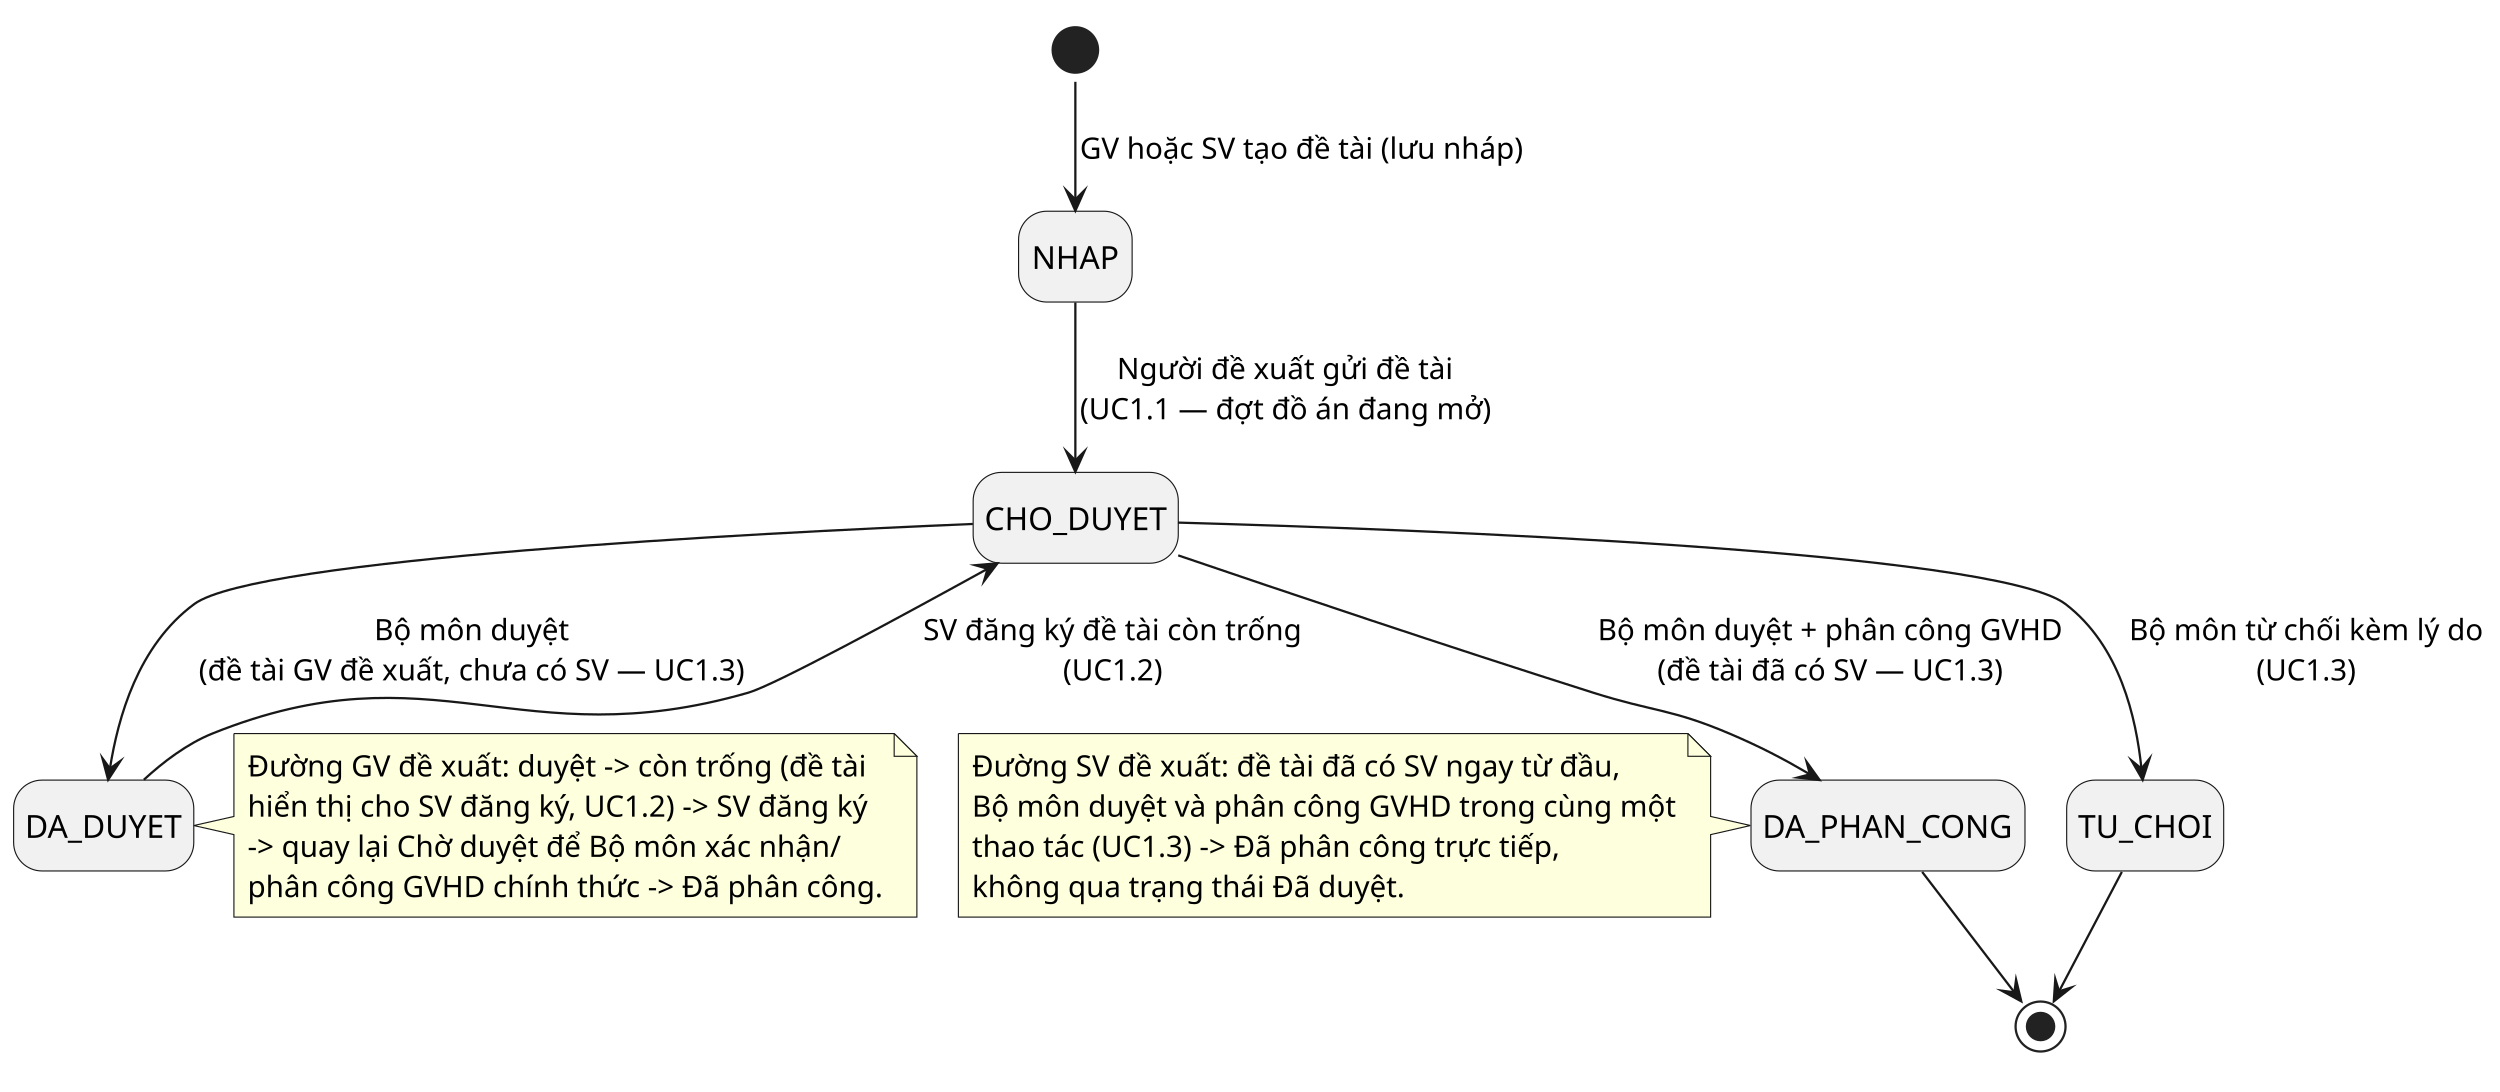
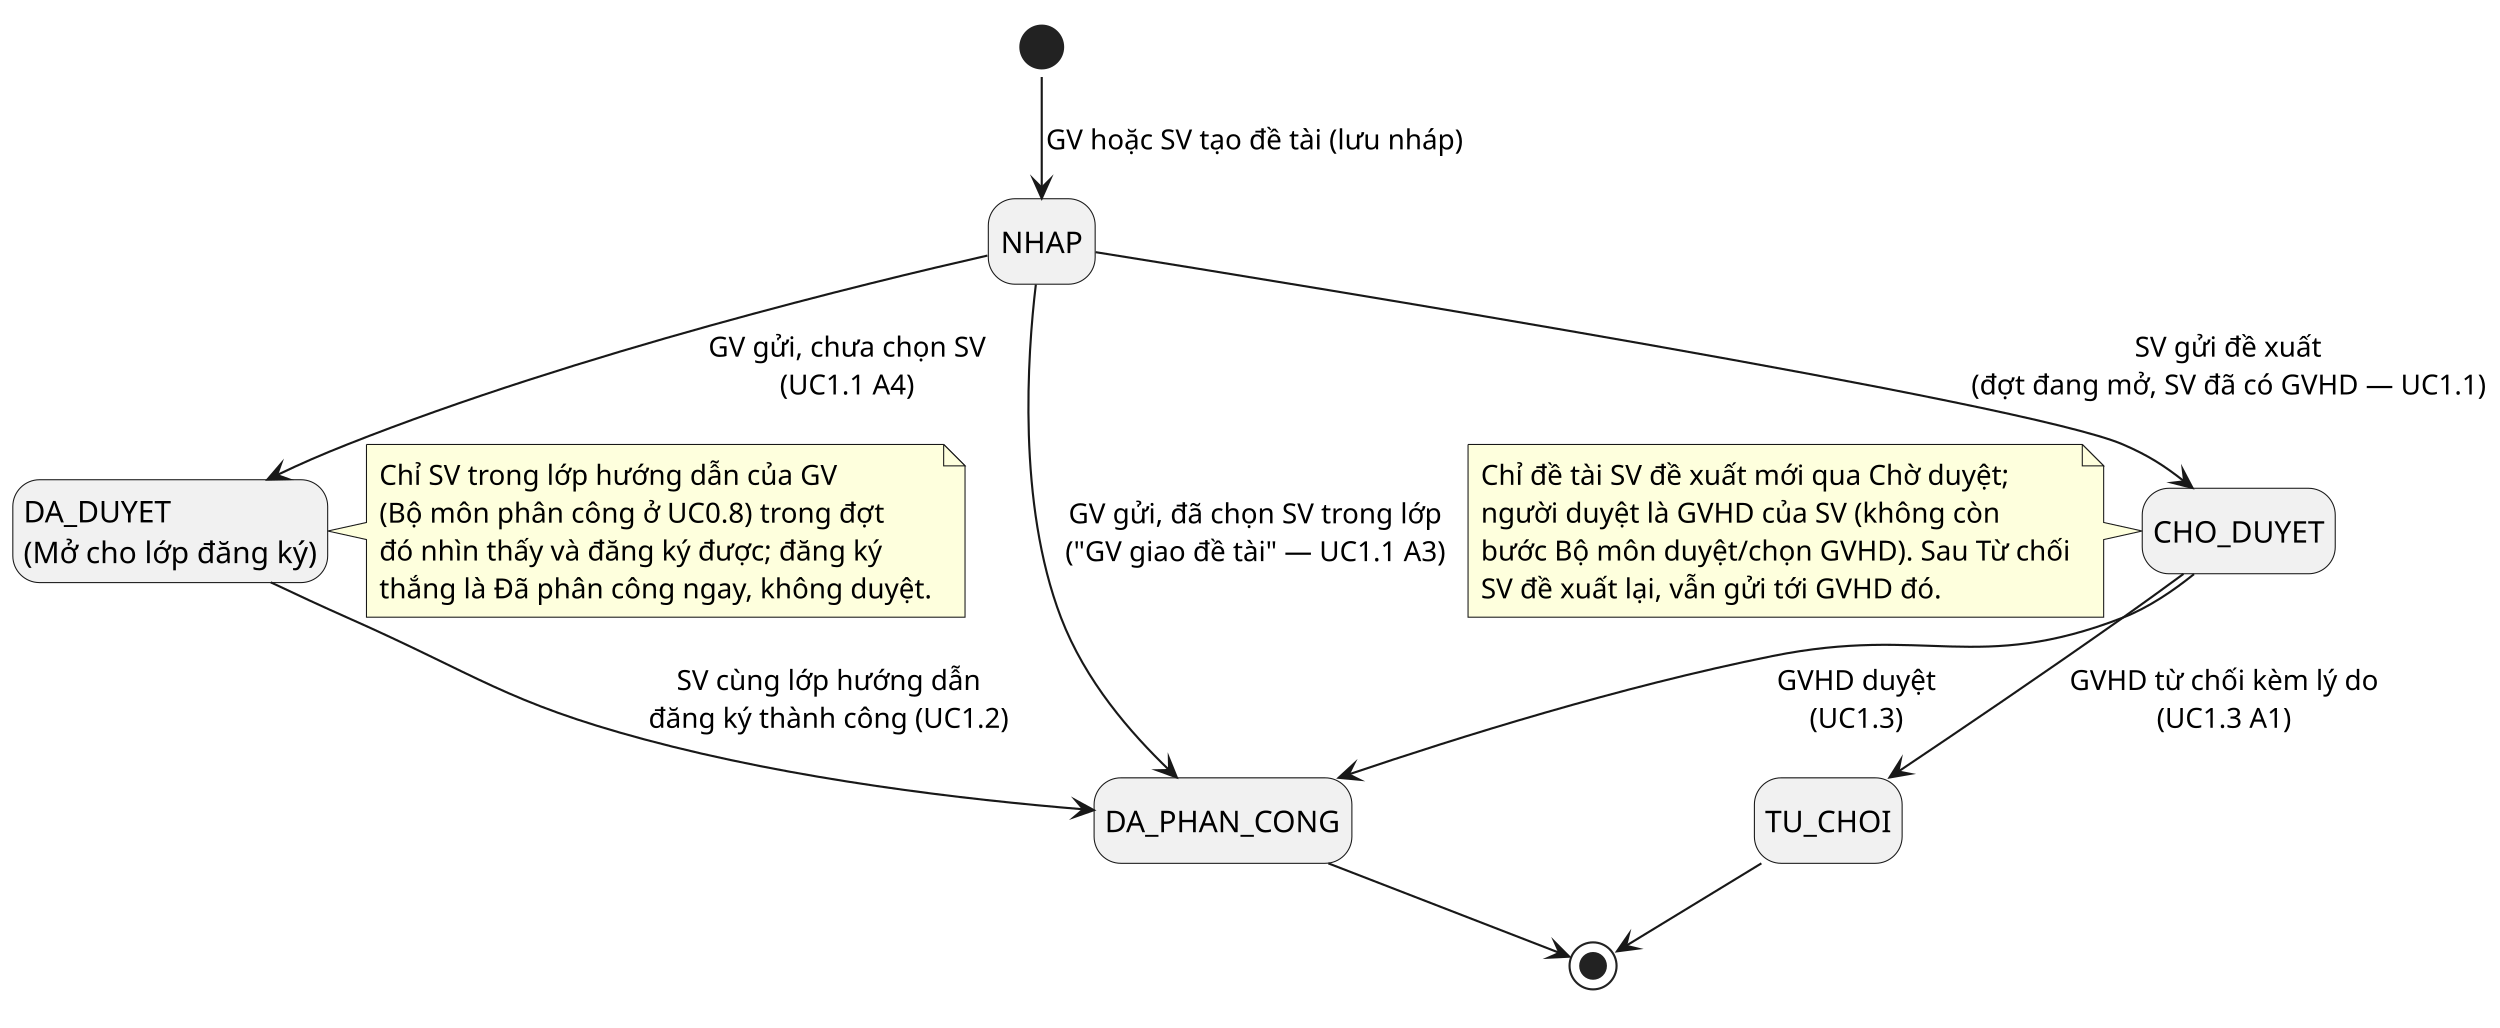
- <svg xmlns="http://www.w3.org/2000/svg" version="1.1" data-diagram-type="STATE" style="width:1720px;height:751px;background:#FFFFFF;" width="1720.313px" height="751.563px" viewBox="0 0 1720 751" zoomAndPan="magnify" preserveAspectRatio="none" contentStyleType="text/css">
+ <svg xmlns="http://www.w3.org/2000/svg" version="1.1" data-diagram-type="STATE" style="width:1828px;height:751px;background:#FFFFFF;" width="1828.125px" height="751.563px" viewBox="0 0 1828 751" zoomAndPan="magnify" preserveAspectRatio="none" contentStyleType="text/css">
  <defs />
  <g font-family="sans-serif" lengthAdjust="spacing">
-     <g class="start_entity" data-qualified-name=".start." id="ent0001" data-source-line="3">
-       <ellipse cx="739.844" cy="34.375" rx="15.625" ry="15.625" fill="#222" style="stroke:#222;stroke-width:1.563;" />
+     <rect x="9.375" y="350.781" width="230.218" height="75.212" fill="#F1F1F1" style="stroke:#181818;stroke-width:0.781;" rx="19.531" ry="19.531" />
+     <text x="17.188" y="381.978" fill="#000" font-size="21.875" textLength="108.325" font-family="'Noto Sans'">DA_DUYET</text>
+     <text x="17.188" y="411.772" fill="#000" font-size="21.875" textLength="214.593" font-family="'Noto Sans'">(Mở cho lớp đăng ký)</text>
+     <g class="start_entity" data-qualified-name=".start." id="ent0002" data-source-line="5">
+       <ellipse cx="761.719" cy="34.375" rx="15.625" ry="15.625" fill="#222" style="stroke:#222;stroke-width:1.563;" />
    </g>
-     <rect x="700.781" y="145.313" width="78.125" height="62.5" fill="#F1F1F1" style="stroke:#181818;stroke-width:0.781;" rx="19.531" ry="19.531" />
-     <text x="709.82" y="185.05" fill="#000" font-size="21.875" textLength="60.047" font-family="'Noto Sans'">NHAP</text>
-     <rect x="669.531" y="325" width="141.121" height="62.5" fill="#F1F1F1" style="stroke:#181818;stroke-width:0.781;" rx="19.531" ry="19.531" />
-     <text x="677.344" y="364.737" fill="#000" font-size="21.875" textLength="125.496" font-family="'Noto Sans'">CHO_DUYET</text>
-     <rect x="9.375" y="536.719" width="123.95" height="62.5" fill="#F1F1F1" style="stroke:#181818;stroke-width:0.781;" rx="19.531" ry="19.531" />
-     <text x="17.188" y="576.456" fill="#000" font-size="21.875" textLength="108.325" font-family="'Noto Sans'">DA_DUYET</text>
-     <rect x="1204.688" y="536.719" width="188.502" height="62.5" fill="#F1F1F1" style="stroke:#181818;stroke-width:0.781;" rx="19.531" ry="19.531" />
-     <text x="1212.5" y="576.456" fill="#000" font-size="21.875" textLength="172.877" font-family="'Noto Sans'">DA_PHAN_CONG</text>
-     <rect x="1421.875" y="536.719" width="108.025" height="62.5" fill="#F1F1F1" style="stroke:#181818;stroke-width:0.781;" rx="19.531" ry="19.531" />
-     <text x="1429.688" y="576.456" fill="#000" font-size="21.875" textLength="92.4" font-family="'Noto Sans'">TU_CHOI</text>
-     <g class="end_entity" data-qualified-name=".end." id="ent0013" data-source-line="13">
-       <ellipse cx="1403.906" cy="706.25" rx="17.188" ry="17.188" fill="none" style="stroke:#222;stroke-width:1.563;" />
-       <ellipse cx="1403.906" cy="706.25" rx="9.375" ry="9.375" fill="#222" style="stroke:#222;stroke-width:1.563;" />
+     <rect x="722.656" y="145.313" width="78.125" height="62.5" fill="#F1F1F1" style="stroke:#181818;stroke-width:0.781;" rx="19.531" ry="19.531" />
+     <text x="731.695" y="185.05" fill="#000" font-size="21.875" textLength="60.047" font-family="'Noto Sans'">NHAP</text>
+     <rect x="1566.406" y="357.031" width="141.121" height="62.5" fill="#F1F1F1" style="stroke:#181818;stroke-width:0.781;" rx="19.531" ry="19.531" />
+     <text x="1574.219" y="396.769" fill="#000" font-size="21.875" textLength="125.496" font-family="'Noto Sans'">CHO_DUYET</text>
+     <rect x="800" y="568.75" width="188.502" height="62.5" fill="#F1F1F1" style="stroke:#181818;stroke-width:0.781;" rx="19.531" ry="19.531" />
+     <text x="807.813" y="608.487" fill="#000" font-size="21.875" textLength="172.877" font-family="'Noto Sans'">DA_PHAN_CONG</text>
+     <rect x="1282.813" y="568.75" width="108.025" height="62.5" fill="#F1F1F1" style="stroke:#181818;stroke-width:0.781;" rx="19.531" ry="19.531" />
+     <text x="1290.625" y="608.487" fill="#000" font-size="21.875" textLength="92.4" font-family="'Noto Sans'">TU_CHOI</text>
+     <g class="end_entity" data-qualified-name=".end." id="ent0014" data-source-line="16">
+       <ellipse cx="1164.844" cy="706.25" rx="17.188" ry="17.188" fill="none" style="stroke:#222;stroke-width:1.563;" />
+       <ellipse cx="1164.844" cy="706.25" rx="9.375" ry="9.375" fill="#222" style="stroke:#222;stroke-width:1.563;" />
    </g>
-     <g class="entity" data-qualified-name="GMN16" id="ent0017" data-source-line="17">
-       <path d="M160.938,504.688 L160.938,561.719 L133.301,567.969 L160.938,574.219 L160.938,630.975 A0,0 0 0 0 160.938,630.975 L630.814,630.975 A0,0 0 0 0 630.814,630.975 L630.814,520.313 L615.189,504.688 L160.938,504.688 A0,0 0 0 0 160.938,504.688" style="stroke:#181818;stroke-width:0.781;" fill="#FEFFDD" />
-       <path d="M615.189,504.688 L615.189,520.313 L630.814,520.313 L615.189,504.688" style="stroke:#181818;stroke-width:0.781;" fill="#FEFFDD" />
-       <text x="170.313" y="534.214" fill="#000" font-size="20.313" textLength="426.096" font-family="'Noto Sans'">Đường GV đề xuất: duyệt -&gt; còn trống (đề tài</text>
-       <text x="170.313" y="561.88" fill="#000" font-size="20.313" textLength="427.436" font-family="'Noto Sans'">hiển thị cho SV đăng ký, UC1.2) -&gt; SV đăng ký</text>
-       <text x="170.313" y="589.545" fill="#000" font-size="20.313" textLength="408.282" font-family="'Noto Sans'">-&gt; quay lại Chờ duyệt để Bộ môn xác nhận/</text>
-       <text x="170.313" y="617.211" fill="#000" font-size="20.313" textLength="437.064" font-family="'Noto Sans'">phân công GVHD chính thức -&gt; Đã phân công.</text>
+     <g class="entity" data-qualified-name="GMN17" id="ent0018" data-source-line="20">
+       <path d="M267.969,325 L267.969,382.031 L239.624,388.281 L267.969,394.531 L267.969,451.288 A0,0 0 0 0 267.969,451.288 L705.63,451.288 A0,0 0 0 0 705.63,451.288 L705.63,340.625 L690.005,325 L267.969,325 A0,0 0 0 0 267.969,325" style="stroke:#181818;stroke-width:0.781;" fill="#FEFFDD" />
+       <path d="M690.005,325 L690.005,340.625 L705.63,340.625 L690.005,325" style="stroke:#181818;stroke-width:0.781;" fill="#FEFFDD" />
+       <text x="277.344" y="354.527" fill="#000" font-size="20.313" textLength="335.157" font-family="'Noto Sans'">Chỉ SV trong lớp hướng dẫn của GV</text>
+       <text x="277.344" y="382.192" fill="#000" font-size="20.313" textLength="368.875" font-family="'Noto Sans'">(Bộ môn phân công ở UC0.8) trong đợt</text>
+       <text x="277.344" y="409.858" fill="#000" font-size="20.313" textLength="367.616" font-family="'Noto Sans'">đó nhìn thấy và đăng ký được; đăng ký</text>
+       <text x="277.344" y="437.524" fill="#000" font-size="20.313" textLength="404.849" font-family="'Noto Sans'">thắng là Đã phân công ngay, không duyệt.</text>
    </g>
-     <g class="entity" data-qualified-name="GMN19" id="ent0020" data-source-line="24">
-       <path d="M659.375,504.688 L659.375,630.975 A0,0 0 0 0 659.375,630.975 L1176.905,630.975 A0,0 0 0 0 1176.905,630.975 L1176.905,574.219 L1204.29,567.969 L1176.905,561.719 L1176.905,520.313 L1161.28,504.688 L659.375,504.688 A0,0 0 0 0 659.375,504.688" style="stroke:#181818;stroke-width:0.781;" fill="#FEFFDD" />
-       <path d="M1161.28,504.688 L1161.28,520.313 L1176.905,520.313 L1161.28,504.688" style="stroke:#181818;stroke-width:0.781;" fill="#FEFFDD" />
-       <text x="668.75" y="534.214" fill="#000" font-size="20.313" textLength="445.982" font-family="'Noto Sans'">Đường SV đề xuất: đề tài đã có SV ngay từ đầu,</text>
-       <text x="668.75" y="561.88" fill="#000" font-size="20.313" textLength="484.718" font-family="'Noto Sans'">Bộ môn duyệt và phân công GVHD trong cùng một</text>
-       <text x="668.75" y="589.545" fill="#000" font-size="20.313" textLength="404.443" font-family="'Noto Sans'">thao tác (UC1.3) -&gt; Đã phân công trực tiếp,</text>
-       <text x="668.75" y="617.211" fill="#000" font-size="20.313" textLength="298.127" font-family="'Noto Sans'">không qua trạng thái Đã duyệt.</text>
+     <g class="entity" data-qualified-name="GMN20" id="ent0021" data-source-line="27">
+       <path d="M1073.438,325 L1073.438,451.288 A0,0 0 0 0 1073.438,451.288 L1538.196,451.288 A0,0 0 0 0 1538.196,451.288 L1538.196,394.531 L1566.345,388.281 L1538.196,382.031 L1538.196,340.625 L1522.571,325 L1073.438,325 A0,0 0 0 0 1073.438,325" style="stroke:#181818;stroke-width:0.781;" fill="#FEFFDD" />
+       <path d="M1522.571,325 L1522.571,340.625 L1538.196,340.625 L1522.571,325" style="stroke:#181818;stroke-width:0.781;" fill="#FEFFDD" />
+       <text x="1082.813" y="354.527" fill="#000" font-size="20.313" textLength="386.202" font-family="'Noto Sans'">Chỉ đề tài SV đề xuất mới qua Chờ duyệt;</text>
+       <text x="1082.813" y="382.192" fill="#000" font-size="20.313" textLength="379.6" font-family="'Noto Sans'">người duyệt là GVHD của SV (không còn</text>
+       <text x="1082.813" y="409.858" fill="#000" font-size="20.313" textLength="431.946" font-family="'Noto Sans'">bước Bộ môn duyệt/chọn GVHD). Sau Từ chối</text>
+       <text x="1082.813" y="437.524" fill="#000" font-size="20.313" textLength="336.822" font-family="'Noto Sans'">SV đề xuất lại, vẫn gửi tới GVHD đó.</text>
    </g>
-     <g class="link" data-entity-1="ent0001" data-entity-2="ent0002" id="lnk3" data-link-type="dependency">
-       <polygon points="739.844,145.01,746.094,130.948,739.844,137.198,733.594,130.948,739.844,145.01" fill="#181818" style="stroke:#181818;stroke-width:1.563;stroke-linejoin:miter;stroke-miterlimit:10;" />
-       <path d="M739.844,56.279 C739.844,78.569 739.844,109.966 739.844,137.198" style="stroke:#181818;stroke-width:1.563;" fill="none" />
-       <text x="742.969" y="109.214" fill="#000" font-size="20.313" textLength="304.911" font-family="'Noto Sans'">GV hoặc SV tạo đề tài (lưu nháp)</text>
+     <g class="link" data-entity-1="ent0002" data-entity-2="ent0003" id="lnk4" data-link-type="dependency">
+       <polygon points="761.719,145.01,767.969,130.948,761.719,137.198,755.469,130.948,761.719,145.01" fill="#181818" style="stroke:#181818;stroke-width:1.563;stroke-linejoin:miter;stroke-miterlimit:10;" />
+       <path d="M761.719,56.279 C761.719,78.569 761.719,109.966 761.719,137.198" style="stroke:#181818;stroke-width:1.563;" fill="none" />
+       <text x="764.844" y="109.214" fill="#000" font-size="20.313" textLength="304.911" font-family="'Noto Sans'">GV hoặc SV tạo đề tài (lưu nháp)</text>
    </g>
-     <g class="link" data-entity-1="ent0002" data-entity-2="ent0004" id="lnk5" data-link-type="dependency">
-       <polygon points="739.844,324.589,746.094,310.527,739.844,316.777,733.594,310.527,739.844,324.589" fill="#181818" style="stroke:#181818;stroke-width:1.563;stroke-linejoin:miter;stroke-miterlimit:10;" />
-       <path d="M739.844,208.076 C739.844,240.544 739.844,284.252 739.844,316.777" style="stroke:#181818;stroke-width:1.563;" fill="none" />
-       <text x="768.471" y="260.777" fill="#000" font-size="20.313" textLength="231.177" font-family="'Noto Sans'">Người đề xuất gửi đề tài</text>
-       <text x="742.969" y="288.442" fill="#000" font-size="20.313" textLength="282.182" font-family="'Noto Sans'">(UC1.1 — đợt đồ án đang mở)</text>
+     <g class="link" data-entity-1="ent0003" data-entity-2="ent0005" id="lnk6" data-link-type="dependency">
+       <polygon points="1603.172,356.796,1596.017,343.172,1597.043,351.951,1588.265,352.978,1603.172,356.796" fill="#181818" style="stroke:#181818;stroke-width:1.563;stroke-linejoin:miter;stroke-miterlimit:10;" />
+       <path d="M801.063,184.379 C951.042,208.361 1482.01,294.63 1552.344,325 C1570.505,332.842 1582.369,340.35 1597.043,351.951" style="stroke:#181818;stroke-width:1.563;" fill="none" />
+       <text x="1560.885" y="260.777" fill="#000" font-size="20.313" textLength="136.622" font-family="'Noto Sans'">SV gửi đề xuất</text>
+       <text x="1441.406" y="288.442" fill="#000" font-size="20.313" textLength="375.579" font-family="'Noto Sans'">(đợt đang mở, SV đã có GVHD — UC1.1)</text>
    </g>
-     <g class="link" data-entity-1="ent0004" data-entity-2="ent0006" id="lnk7" data-link-type="dependency">
-       <polygon points="74.399,536.484,82.786,523.582,75.63,528.769,70.442,521.612,74.399,536.484" fill="#181818" style="stroke:#181818;stroke-width:1.563;stroke-linejoin:miter;stroke-miterlimit:10;" />
-       <path d="M669.353,360.485 C518.766,366.769 175.895,384.362 133.594,415.625 C94.853,444.257 81.234,493.638 75.63,528.769" style="stroke:#181818;stroke-width:1.563;" fill="none" />
-       <text x="257.456" y="440.464" fill="#000" font-size="20.313" textLength="134.083" font-family="'Noto Sans'">Bộ môn duyệt</text>
-       <text x="136.719" y="468.13" fill="#000" font-size="20.313" textLength="375.558" font-family="'Noto Sans'">(đề tài GV đề xuất, chưa có SV — UC1.3)</text>
+     <g class="link" data-entity-1="ent0003" data-entity-2="ent0007" id="lnk8" data-link-type="dependency">
+       <polygon points="860.483,568.459,854.686,554.203,854.855,563.041,846.018,563.209,860.483,568.459" fill="#181818" style="stroke:#181818;stroke-width:1.563;stroke-linejoin:miter;stroke-miterlimit:10;" />
+       <path d="M757.405,208.089 C751.222,259.759 743.829,368.105 775.781,451.563 C793.602,498.11 826.496,535.743 854.855,563.041" style="stroke:#181818;stroke-width:1.563;" fill="none" />
+       <text x="781.323" y="382.652" fill="#000" font-size="20.313" textLength="273.244" font-family="'Noto Sans'">GV gửi, đã chọn SV trong lớp</text>
+       <text x="778.906" y="410.317" fill="#000" font-size="20.313" textLength="278.078" font-family="'Noto Sans'">("GV giao đề tài" — UC1.1 A3)</text>
    </g>
-     <g class="link" data-entity-1="ent0004" data-entity-2="ent0008" id="lnk9" data-link-type="dependency">
-       <polygon points="1251.934,536.681,1242.955,524.184,1245.192,532.735,1236.641,534.971,1251.934,536.681" fill="#181818" style="stroke:#181818;stroke-width:1.563;stroke-linejoin:miter;stroke-miterlimit:10;" />
-       <path d="M810.609,382.104 C882.349,406.563 996.647,445.079 1096.094,476.563 C1137.566,489.692 1149.821,487.643 1189.844,504.688 C1210.907,513.657 1226.349,521.706 1245.192,532.735" style="stroke:#181818;stroke-width:1.563;" fill="none" />
-       <text x="1099.219" y="440.464" fill="#000" font-size="20.313" textLength="319.76" font-family="'Noto Sans'">Bộ môn duyệt + phân công GVHD</text>
-       <text x="1140.189" y="468.13" fill="#000" font-size="20.313" textLength="237.819" font-family="'Noto Sans'">(đề tài đã có SV — UC1.3)</text>
+     <g class="link" data-entity-1="ent0003" data-entity-2="ent0001" id="lnk9" data-link-type="dependency">
+       <polygon points="195.486,350.696,210.87,350.315,202.545,347.347,205.513,339.022,195.486,350.696" fill="#181818" style="stroke:#181818;stroke-width:1.563;stroke-linejoin:miter;stroke-miterlimit:10;" />
+       <path d="M722.006,186.874 C635.306,206.564 423.284,257.928 253.906,325 C234.664,332.62 221.325,338.438 202.545,347.347" style="stroke:#181818;stroke-width:1.563;" fill="none" />
+       <text x="517.969" y="260.777" fill="#000" font-size="20.313" textLength="202.841" font-family="'Noto Sans'">GV gửi, chưa chọn SV</text>
+       <text x="570.172" y="288.442" fill="#000" font-size="20.313" textLength="98.434" font-family="'Noto Sans'">(UC1.1 A4)</text>
    </g>
-     <g class="link" data-entity-1="ent0004" data-entity-2="ent0010" id="lnk11" data-link-type="dependency">
-       <polygon points="1474.135,536.537,1478.884,521.9,1473.32,528.767,1466.453,523.203,1474.135,536.537" fill="#181818" style="stroke:#181818;stroke-width:1.563;stroke-linejoin:miter;stroke-miterlimit:10;" />
-       <path d="M810.418,359.544 C974.895,364.176 1373.394,379.079 1421.094,415.625 C1458.671,444.415 1469.642,493.69 1473.32,528.767" style="stroke:#181818;stroke-width:1.563;" fill="none" />
-       <text x="1464.844" y="440.464" fill="#000" font-size="20.313" textLength="243.547" font-family="'Noto Sans'">Bộ môn từ chối kèm lý do</text>
-       <text x="1552.34" y="468.13" fill="#000" font-size="20.313" textLength="68.555" font-family="'Noto Sans'">(UC1.3)</text>
+     <g class="link" data-entity-1="ent0005" data-entity-2="ent0007" id="lnk10" data-link-type="dependency">
+       <polygon points="978.812,568.729,994.135,570.144,986.212,566.226,990.13,558.303,978.812,568.729" fill="#181818" style="stroke:#181818;stroke-width:1.563;stroke-linejoin:miter;stroke-miterlimit:10;" />
+       <path d="M1604.25,419.796 C1589.48,431.698 1571.123,444.269 1552.344,451.563 C1445.542,493.04 1408.419,457.103 1296.094,479.688 C1184.55,502.115 1066.714,538.998 986.212,566.226" style="stroke:#181818;stroke-width:1.563;" fill="none" />
+       <text x="1299.219" y="504.527" fill="#000" font-size="20.313" textLength="116.33" font-family="'Noto Sans'">GVHD duyệt</text>
+       <text x="1323.106" y="532.192" fill="#000" font-size="20.313" textLength="68.555" font-family="'Noto Sans'">(UC1.3)</text>
    </g>
-     <g class="link" data-entity-1="ent0006" data-entity-2="ent0004" id="lnk12" data-link-type="dependency">
-       <polygon points="686.298,387.547,670.966,388.864,679.457,391.319,677.002,399.81,686.298,387.547" fill="#181818" style="stroke:#181818;stroke-width:1.563;stroke-linejoin:miter;stroke-miterlimit:10;" />
-       <path d="M98.956,536.479 C112.025,524.428 128.571,511.734 146.094,504.688 C298.59,443.364 356.92,522.124 514.844,476.563 C532.827,471.374 618.793,424.77 679.457,391.319" style="stroke:#181818;stroke-width:1.563;" fill="none" />
-       <text x="635.156" y="440.464" fill="#000" font-size="20.313" textLength="260.813" font-family="'Noto Sans'">SV đăng ký đề tài còn trống</text>
-       <text x="731.285" y="468.13" fill="#000" font-size="20.313" textLength="68.555" font-family="'Noto Sans'">(UC1.2)</text>
+     <g class="link" data-entity-1="ent0005" data-entity-2="ent0011" id="lnk12" data-link-type="dependency">
+       <polygon points="1381.62,568.491,1396.781,565.853,1388.11,564.141,1389.821,555.47,1381.62,568.491" fill="#181818" style="stroke:#181818;stroke-width:1.563;stroke-linejoin:miter;stroke-miterlimit:10;" />
+       <path d="M1596.575,419.631 C1582.644,429.855 1566.873,441.304 1552.344,451.563 C1493.881,492.838 1431.937,534.762 1388.11,564.141" style="stroke:#181818;stroke-width:1.563;" fill="none" />
+       <text x="1513.281" y="504.527" fill="#000" font-size="20.313" textLength="225.794" font-family="'Noto Sans'">GVHD từ chối kèm lý do</text>
+       <text x="1576.961" y="532.192" fill="#000" font-size="20.313" textLength="98.434" font-family="'Noto Sans'">(UC1.3 A1)</text>
    </g>
-     <g class="link" data-entity-1="ent0008" data-entity-2="ent0013" id="lnk14" data-link-type="dependency">
-       <polygon points="1390.641,688.926,1387.054,673.961,1385.891,682.723,1377.129,681.56,1390.641,688.926" fill="#181818" style="stroke:#181818;stroke-width:1.563;stroke-linejoin:miter;stroke-miterlimit:10;" />
-       <path d="M1322.452,599.874 C1343.415,627.25 1368.762,660.352 1385.891,682.723" style="stroke:#181818;stroke-width:1.563;" fill="none" />
+     <g class="link" data-entity-1="ent0001" data-entity-2="ent0007" id="lnk13" data-link-type="dependency">
+       <polygon points="799.831,592.404,786.329,585.021,792.045,591.763,785.303,597.479,799.831,592.404" fill="#181818" style="stroke:#181818;stroke-width:1.563;stroke-linejoin:miter;stroke-miterlimit:10;" />
+       <path d="M197.962,425.8 C216.16,434.434 235.665,443.489 253.906,451.563 C349.309,493.786 370.337,513.56 471.094,540.625 C581.801,570.363 705.324,584.623 792.045,591.763" style="stroke:#181818;stroke-width:1.563;" fill="none" />
+       <text x="494.734" y="504.527" fill="#000" font-size="20.313" textLength="222.3" font-family="'Noto Sans'">SV cùng lớp hướng dẫn</text>
+       <text x="474.219" y="532.192" fill="#000" font-size="20.313" textLength="263.332" font-family="'Noto Sans'">đăng ký thành công (UC1.2)</text>
    </g>
-     <g class="link" data-entity-1="ent0010" data-entity-2="ent0013" id="lnk15" data-link-type="dependency">
-       <polygon points="1413.014,688.926,1425.09,679.387,1416.649,682.011,1414.025,673.57,1413.014,688.926" fill="#181818" style="stroke:#181818;stroke-width:1.563;stroke-linejoin:miter;stroke-miterlimit:10;" />
-       <path d="M1459.83,599.874 C1445.438,627.25 1428.41,659.64 1416.649,682.011" style="stroke:#181818;stroke-width:1.563;" fill="none" />
+     <g class="link" data-entity-1="ent0007" data-entity-2="ent0014" id="lnk15" data-link-type="dependency">
+       <polygon points="1147.478,699.525,1136.622,688.618,1140.193,696.703,1132.107,700.274,1147.478,699.525" fill="#181818" style="stroke:#181818;stroke-width:1.563;stroke-linejoin:miter;stroke-miterlimit:10;" />
+       <path d="M971.269,631.282 C1032.143,654.857 1105.309,683.193 1140.193,696.703" style="stroke:#181818;stroke-width:1.563;" fill="none" />
+     </g>
+     <g class="link" data-entity-1="ent0011" data-entity-2="ent0014" id="lnk16" data-link-type="dependency">
+       <polygon points="1182.32,695.606,1197.581,693.628,1188.992,691.542,1191.079,682.952,1182.32,695.606" fill="#181818" style="stroke:#181818;stroke-width:1.563;stroke-linejoin:miter;stroke-miterlimit:10;" />
+       <path d="M1287.926,631.282 C1252.595,652.802 1213.563,676.576 1188.992,691.542" style="stroke:#181818;stroke-width:1.563;" fill="none" />
    </g>
  </g>
</svg>
